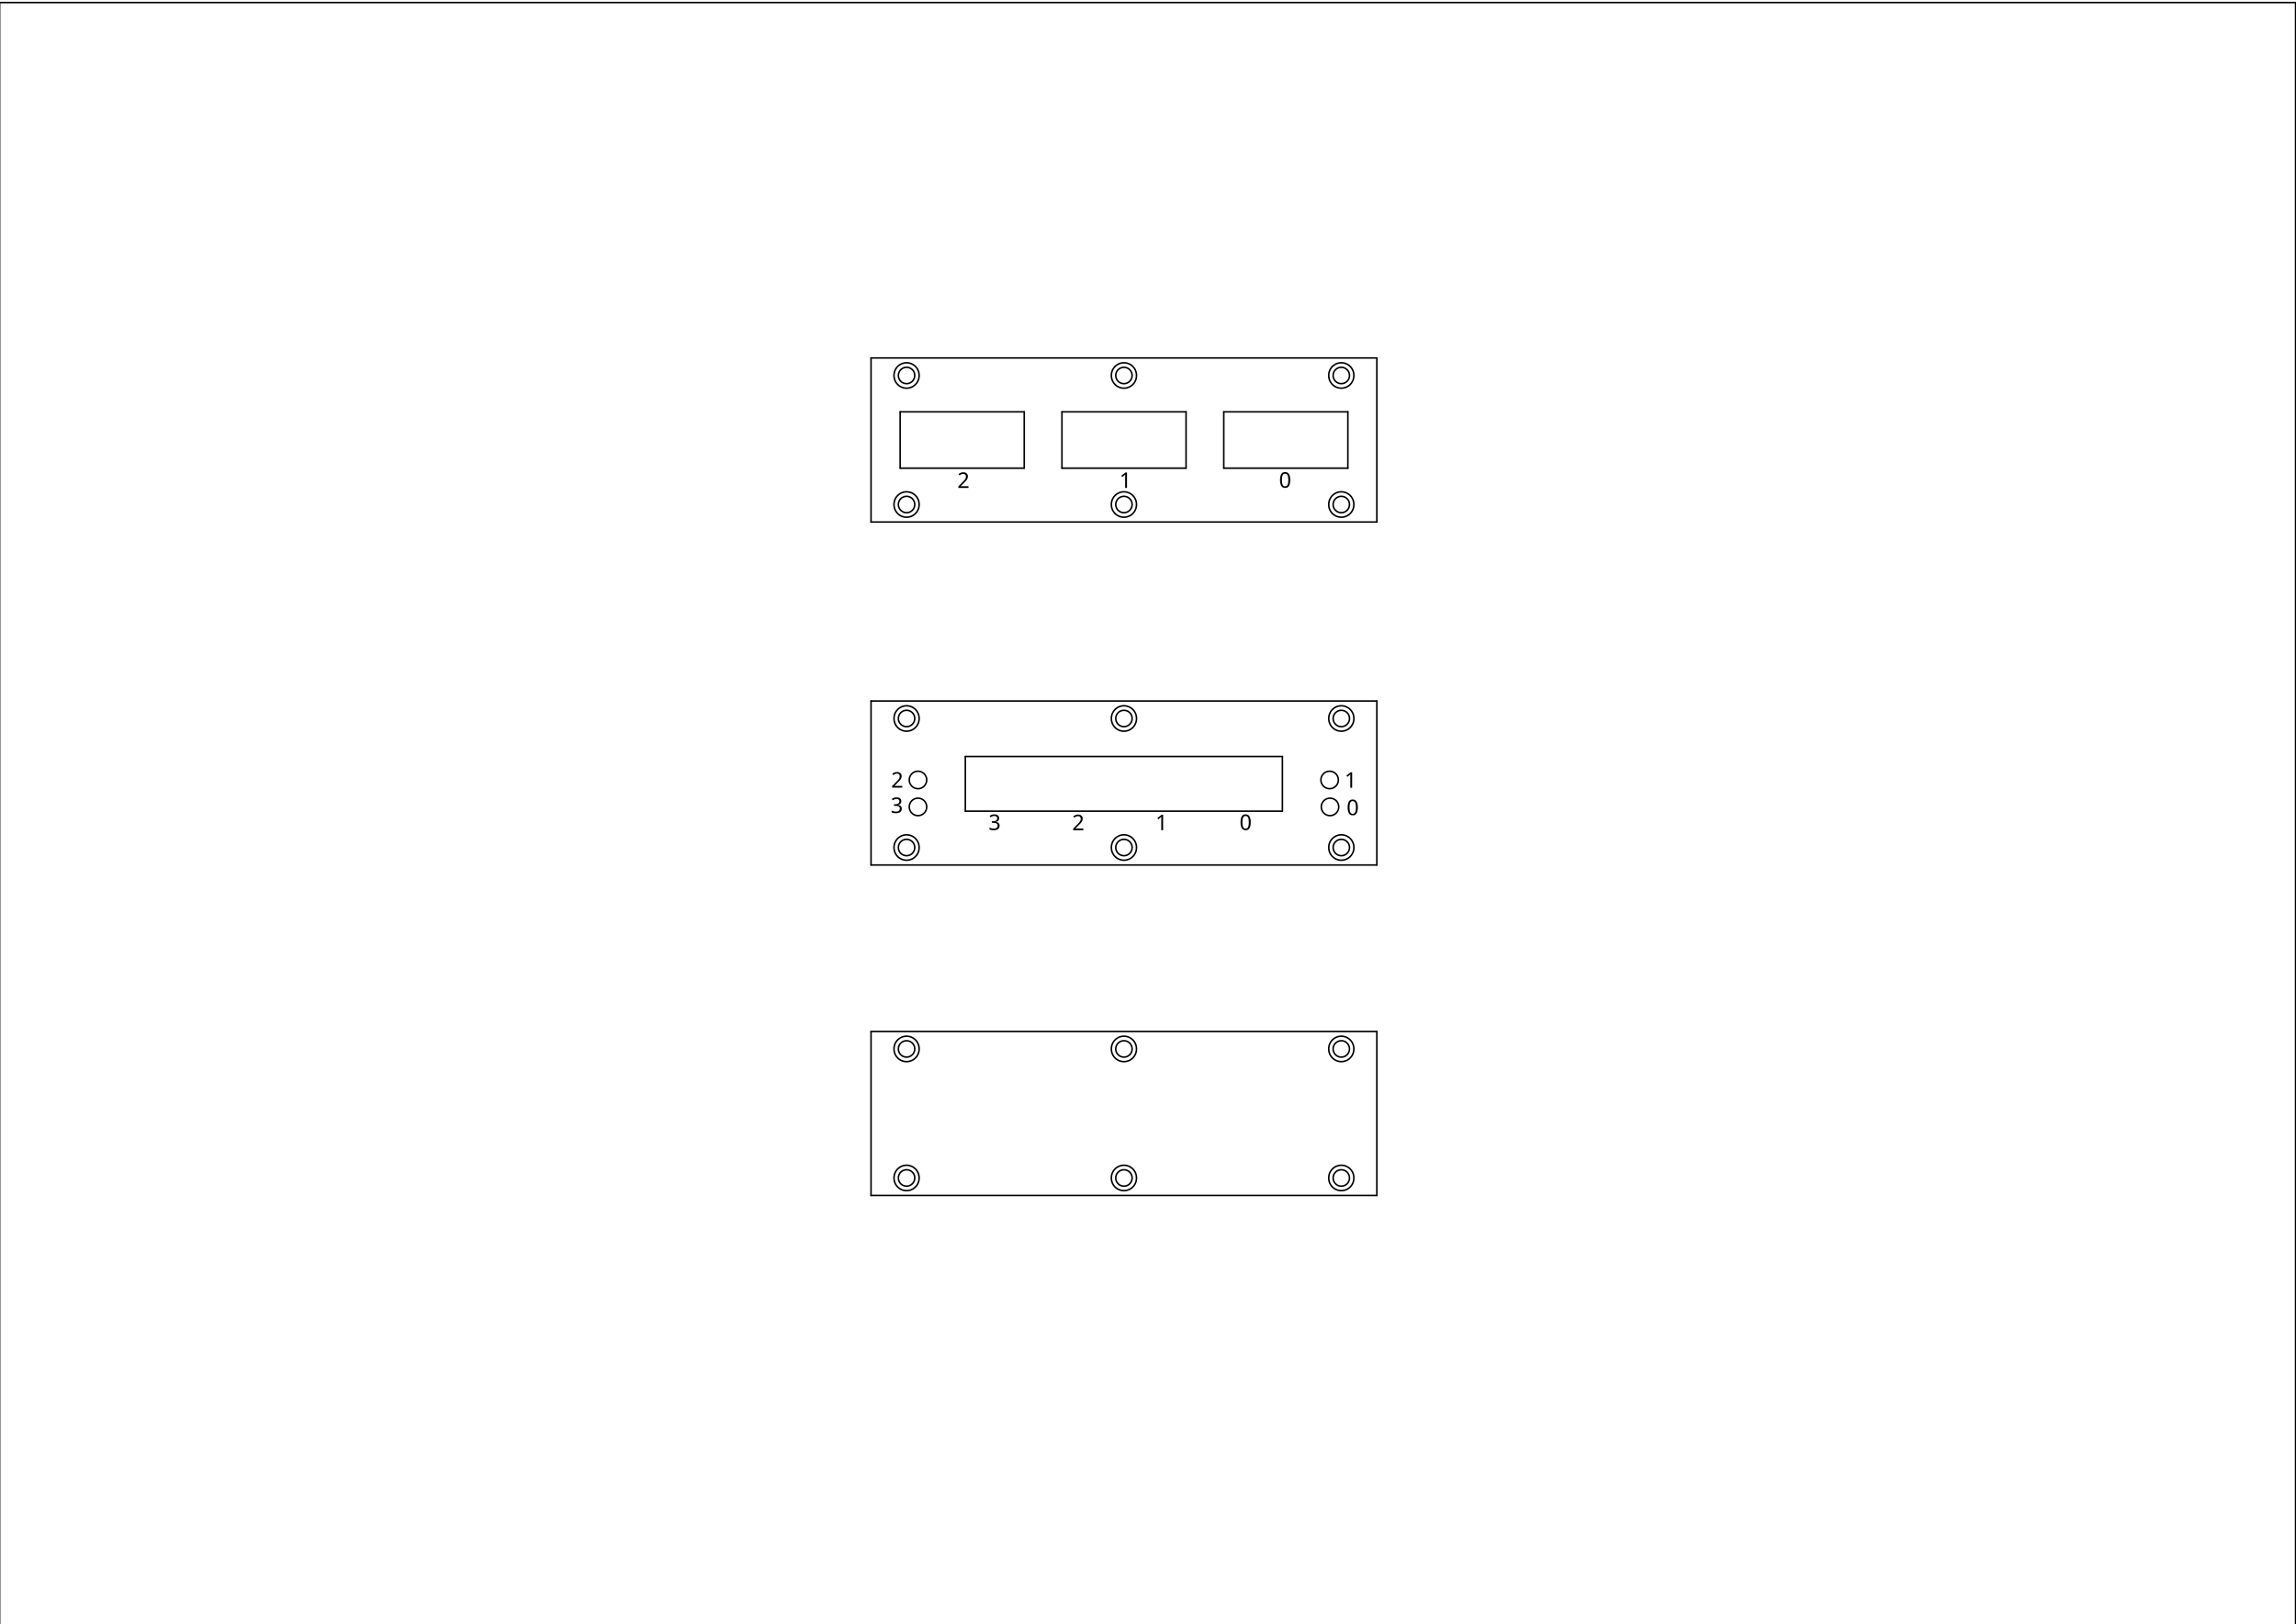
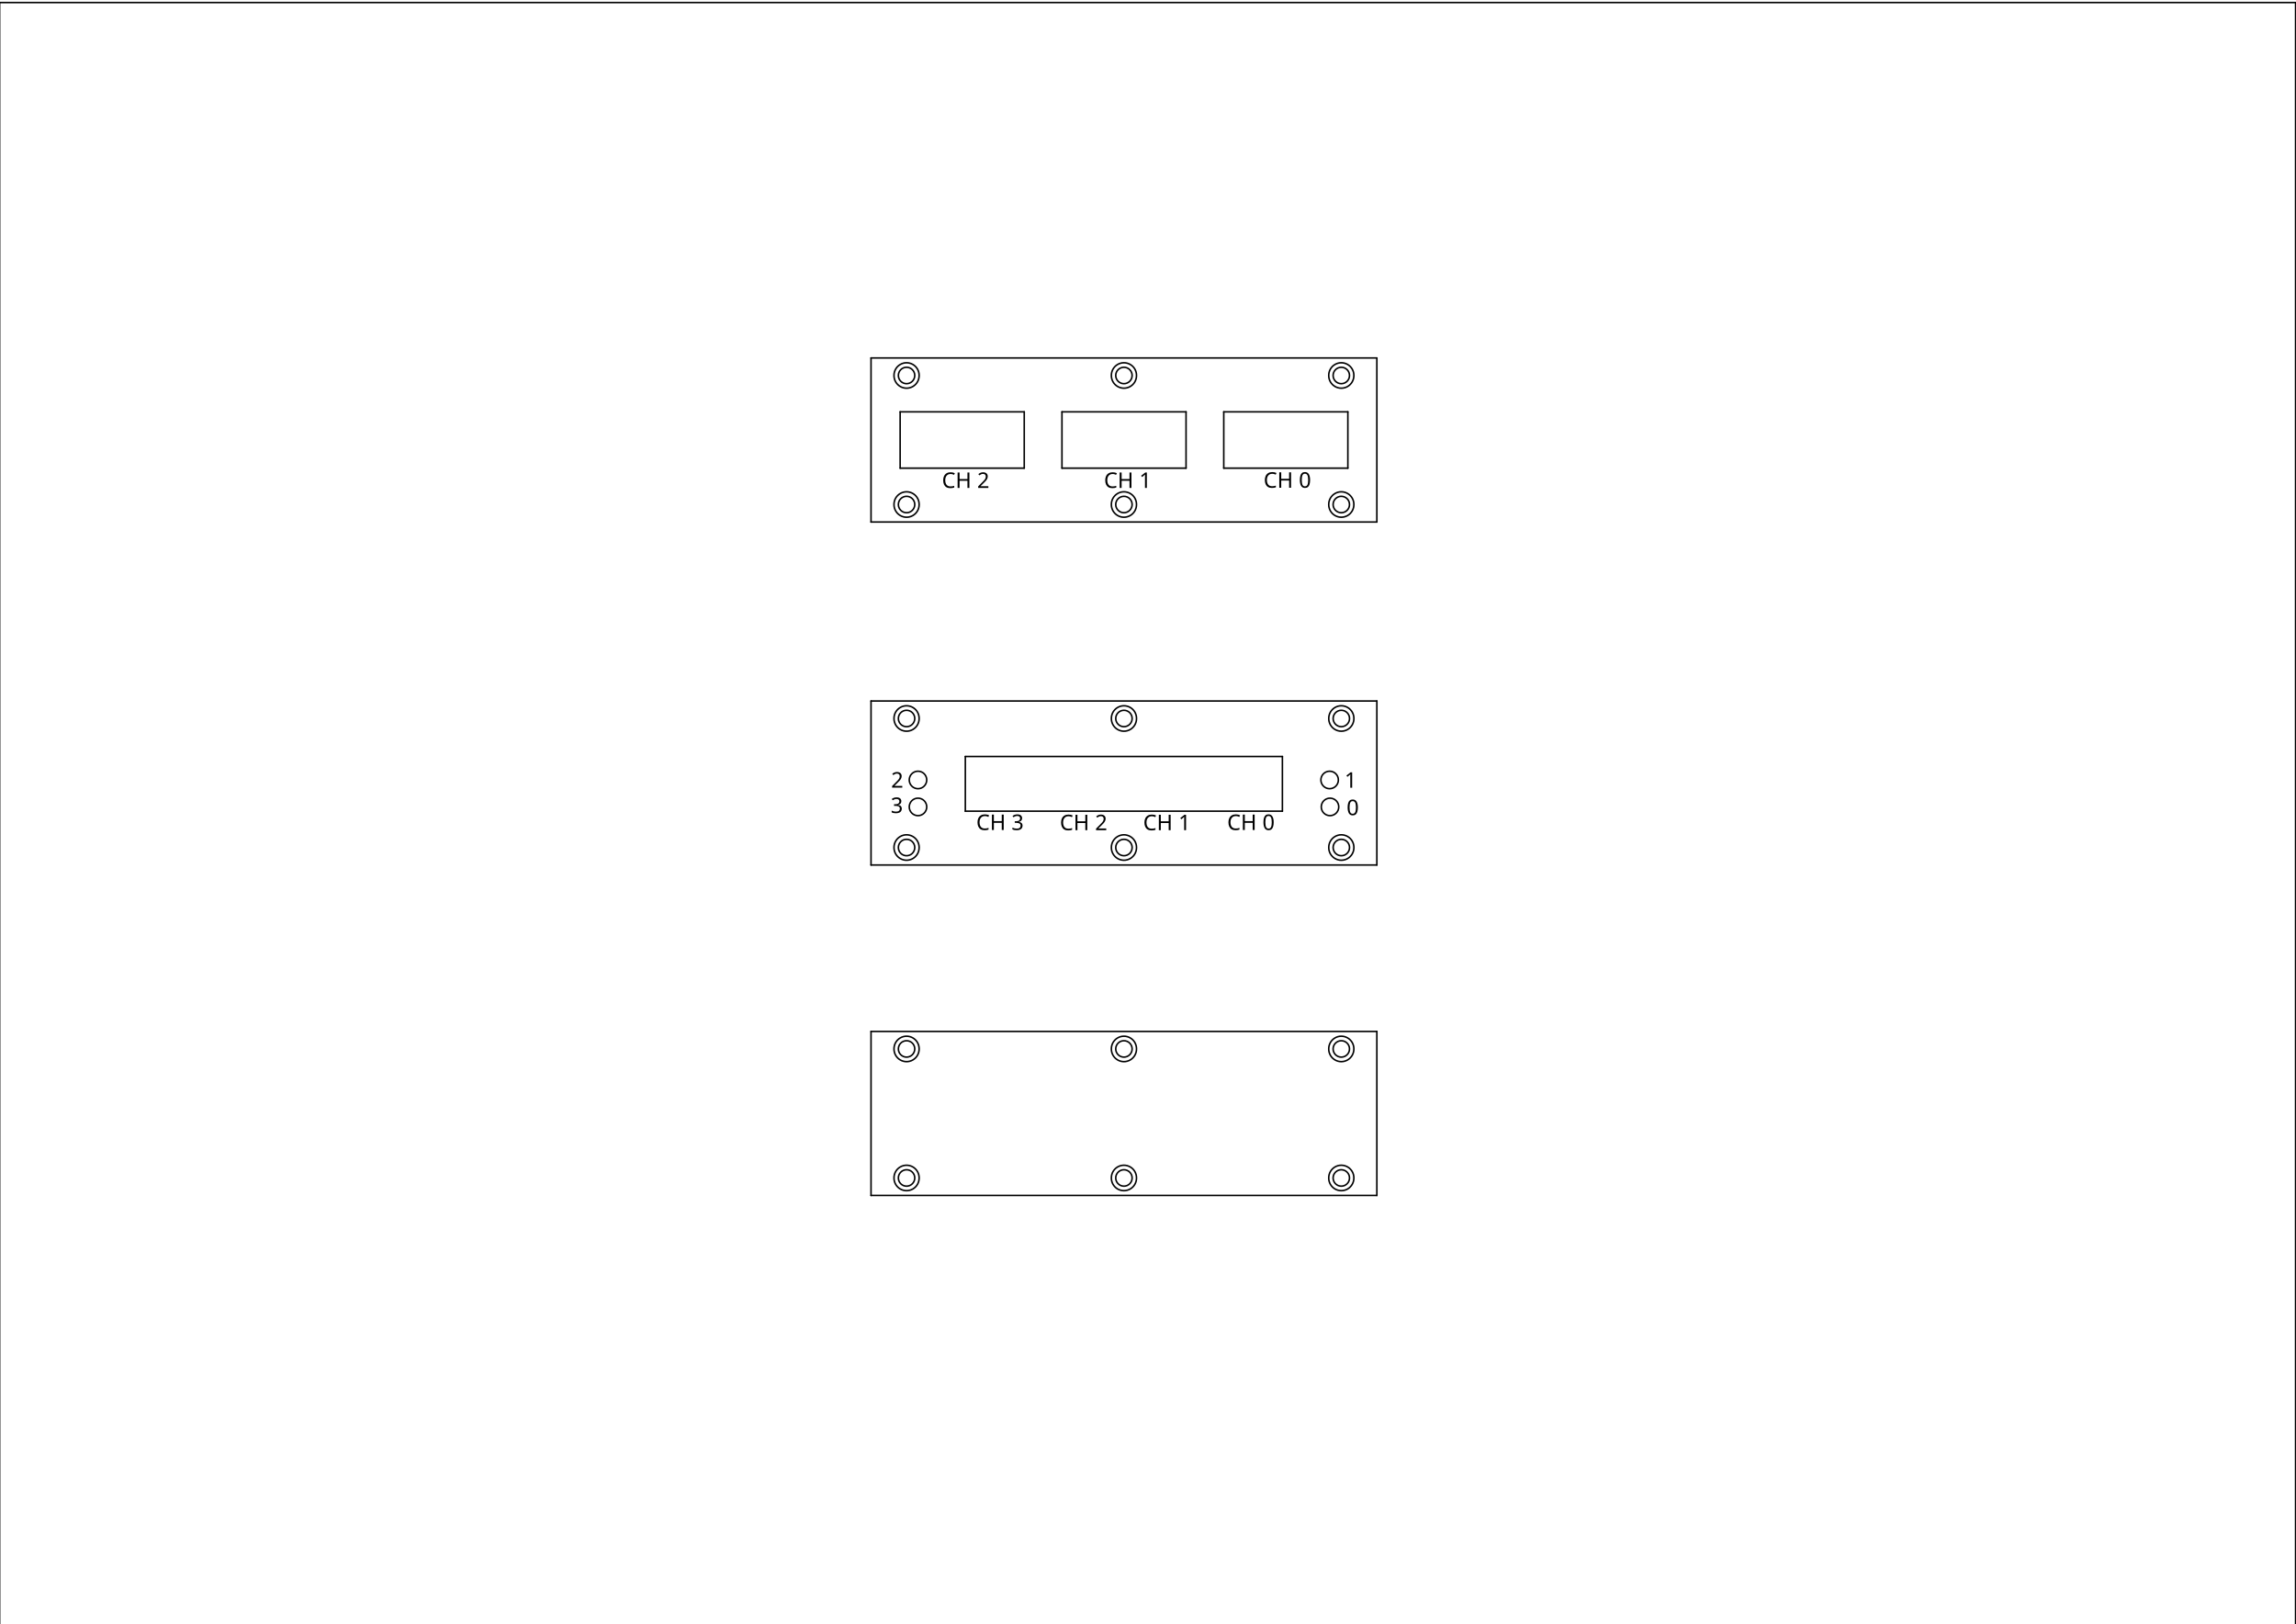
<svg xmlns="http://www.w3.org/2000/svg" width="1488.189" height="1052.362" id="svg3314" version="1.1">
  <defs id="defs3316">
    <symbol id="*Paper_Space" />
    <symbol id="*Model_Space" />
    <pattern id="Hatch" x="0" y="0" patternUnits="userSpaceOnUse" width="8" height="8">
      <path id="path3332" d="M8 4 l-4,4" stroke-width="0.25" stroke="#000000" linecap="square" />
      <path id="path3334" d="M6 2 l-4,4" stroke-width="0.25" stroke="#000000" linecap="square" />
      <path id="path3336" d="M4 0 l-4,4" stroke-width="0.25" stroke="#000000" linecap="square" />
    </pattern>
    <marker orient="auto" id="DistanceX" style="overflow:visible" refX="0" refY="0">
      <path id="path3329" d="M 3,-3 -3,3 M 0,-5 0,5" style="stroke:#000000;stroke-width:0.5" />
    </marker>
  </defs>
-   <g id="layer1" transform="translate(0,0.01106215)">
-     <g id="g3528" transform="translate(-0.2525924,1.628355)">
+   <g id="layer2">
+     <g id="g3528" transform="translate(-0.2525924,1.639417)">
      <g id="g3340">
        <path id="path3342" d="M 0,1052.362 0,0" style="fill:none;stroke:#000000;stroke-linecap:round" />
        <path id="path3344" d="m 0,1052.362 1488.189,0" style="fill:none;stroke:#000000;stroke-linecap:round" />
        <path id="path3346" d="M 0,0 1488.189,0" style="fill:none;stroke:#000000;stroke-linecap:round" />
        <path id="path3348" d="M 1488.189,1052.362 1488.189,0" style="fill:none;stroke:#000000;stroke-linecap:round" />
        <path id="path3350" d="m 564.827,230.353 0,106.299" style="fill:none;stroke:#000000;stroke-linecap:round" />
        <path id="path3352" d="m 583.695,301.751 0,-36.496" style="fill:none;stroke:#000000;stroke-linecap:round" />
        <path id="path3354" d="m 664.128,265.255 0,36.496" style="fill:none;stroke:#000000;stroke-linecap:round" />
        <path id="path3356" d="m 564.827,336.652 327.862,0" style="fill:none;stroke:#000000;stroke-linecap:round" />
        <path id="path3358" d="m 688.577,301.751 0,-36.496" style="fill:none;stroke:#000000;stroke-linecap:round" />
        <path id="path3360" d="m 873.892,301.751 -80.433,0" style="fill:none;stroke:#000000;stroke-linecap:round" />
        <path id="path3362" d="m 769.01,301.751 -80.433,0" style="fill:none;stroke:#000000;stroke-linecap:round" />
        <path id="path3364" d="m 664.128,301.751 -80.433,0" style="fill:none;stroke:#000000;stroke-linecap:round" />
        <path id="path3366" d="m 583.695,265.255 80.433,0" style="fill:none;stroke:#000000;stroke-linecap:round" />
        <path id="path3368" d="m 688.577,265.255 80.433,0" style="fill:none;stroke:#000000;stroke-linecap:round" />
        <path id="path3370" d="m 793.459,265.255 80.433,0" style="fill:none;stroke:#000000;stroke-linecap:round" />
        <path id="path3372" d="m 769.01,265.255 0,36.496" style="fill:none;stroke:#000000;stroke-linecap:round" />
        <path id="path3374" d="m 892.689,230.353 -327.862,0" style="fill:none;stroke:#000000;stroke-linecap:round" />
        <path id="path3376" d="m 793.459,301.751 0,-36.496" style="fill:none;stroke:#000000;stroke-linecap:round" />
        <path id="path3378" d="m 873.892,265.255 0,36.496" style="fill:none;stroke:#000000;stroke-linecap:round" />
        <path id="path3380" d="m 892.689,336.652 0,-106.299" style="fill:none;stroke:#000000;stroke-linecap:round" />
        <path id="path3382" d="m 564.827,452.642 0,106.299" style="fill:none;stroke:#000000;stroke-linecap:round" />
        <path id="path3384" d="m 625.949,524.057 0,-35.433" style="fill:none;stroke:#000000;stroke-linecap:round" />
        <path id="path3386" d="m 564.827,558.941 327.862,0" style="fill:none;stroke:#000000;stroke-linecap:round" />
        <path id="path3388" d="m 831.461,524.057 -205.512,0" style="fill:none;stroke:#000000;stroke-linecap:round" />
        <path id="path3390" d="m 625.949,488.624 205.512,0" style="fill:none;stroke:#000000;stroke-linecap:round" />
        <path id="path3392" d="m 892.689,452.642 -327.862,0" style="fill:none;stroke:#000000;stroke-linecap:round" />
        <path id="path3394" d="m 831.461,488.624 0,35.433" style="fill:none;stroke:#000000;stroke-linecap:round" />
        <path id="path3396" d="m 892.689,558.941 0,-106.299" style="fill:none;stroke:#000000;stroke-linecap:round" />
        <path id="path3398" d="m 564.827,666.785 0,106.299" style="fill:none;stroke:#000000;stroke-linecap:round" />
        <path id="path3400" d="m 564.827,773.085 327.862,0" style="fill:none;stroke:#000000;stroke-linecap:round" />
        <path id="path3402" d="m 892.689,666.785 -327.862,0" style="fill:none;stroke:#000000;stroke-linecap:round" />
        <path id="path3404" d="m 892.689,773.085 0,-106.299" style="fill:none;stroke:#000000;stroke-linecap:round" />
        <path id="path3406" d="m 596.008,325.314 a 8.15,8.15 0 1 0 -16.299,0 8.15,8.15 0 1 0 16.299,0 z" style="fill:none;stroke:#000000;stroke-linecap:round" />
        <path id="path3408" d="m 596.008,241.692 a 8.15,8.15 0 1 0 -16.299,0 8.15,8.15 0 1 0 16.299,0 z" style="fill:none;stroke:#000000;stroke-linecap:round" />
        <path id="path3410" d="m 877.79,325.314 a 8.15,8.15 0 1 0 -16.299,0 8.15,8.15 0 1 0 16.299,0 z" style="fill:none;stroke:#000000;stroke-linecap:round" />
        <path id="path3412" d="m 877.79,241.692 a 8.15,8.15 0 1 0 -16.299,0 8.15,8.15 0 1 0 16.299,0 z" style="fill:none;stroke:#000000;stroke-linecap:round" />
        <path id="path3414" d="m 736.899,325.314 a 8.15,8.15 0 1 0 -16.299,0 8.15,8.15 0 1 0 16.299,0 z" style="fill:none;stroke:#000000;stroke-linecap:round" />
        <path id="path3416" d="m 736.899,241.692 a 8.15,8.15 0 1 0 -16.299,0 8.15,8.15 0 1 0 16.299,0 z" style="fill:none;stroke:#000000;stroke-linecap:round" />
        <path id="path3418" d="m 874.955,241.692 a 5.315,5.315 0 1 0 -10.63,0 5.315,5.315 0 1 0 10.63,0 z" style="fill:none;stroke:#000000;stroke-linecap:round" />
        <path id="path3420" d="m 874.955,325.314 a 5.315,5.315 0 1 0 -10.63,0 5.315,5.315 0 1 0 10.63,0 z" style="fill:none;stroke:#000000;stroke-linecap:round" />
        <path id="path3422" d="m 734.064,325.314 a 5.315,5.315 0 1 0 -10.63,0 5.315,5.315 0 1 0 10.63,0 z" style="fill:none;stroke:#000000;stroke-linecap:round" />
        <path id="path3424" d="m 734.064,241.692 a 5.315,5.315 0 1 0 -10.63,0 5.315,5.315 0 1 0 10.63,0 z" style="fill:none;stroke:#000000;stroke-linecap:round" />
        <path id="path3426" d="m 593.173,241.692 a 5.315,5.315 0 1 0 -10.63,0 5.315,5.315 0 1 0 10.63,0 z" style="fill:none;stroke:#000000;stroke-linecap:round" />
        <path id="path3428" d="m 593.173,325.314 a 5.315,5.315 0 1 0 -10.63,0 5.315,5.315 0 1 0 10.63,0 z" style="fill:none;stroke:#000000;stroke-linecap:round" />
        <path id="path3430" d="m 596.008,547.603 a 8.15,8.15 0 1 0 -16.299,0 8.15,8.15 0 1 0 16.299,0 z" style="fill:none;stroke:#000000;stroke-linecap:round" />
        <path id="path3432" d="m 596.008,463.981 a 8.15,8.15 0 1 0 -16.299,0 8.15,8.15 0 1 0 16.299,0 z" style="fill:none;stroke:#000000;stroke-linecap:round" />
        <path id="path3434" d="m 877.807,547.603 a 8.15,8.15 0 1 0 -16.299,0 8.15,8.15 0 1 0 16.299,0 z" style="fill:none;stroke:#000000;stroke-linecap:round" />
        <path id="path3436" d="m 877.807,463.981 a 8.15,8.15 0 1 0 -16.299,0 8.15,8.15 0 1 0 16.299,0 z" style="fill:none;stroke:#000000;stroke-linecap:round" />
        <path id="path3438" d="m 736.907,547.603 a 8.15,8.15 0 1 0 -16.299,0 8.15,8.15 0 1 0 16.299,0 z" style="fill:none;stroke:#000000;stroke-linecap:round" />
        <path id="path3440" d="m 736.907,463.981 a 8.15,8.15 0 1 0 -16.299,0 8.15,8.15 0 1 0 16.299,0 z" style="fill:none;stroke:#000000;stroke-linecap:round" />
        <path id="path3442" d="m 867.744,503.814 a 5.669,5.669 0 1 0 -11.339,0 5.669,5.669 0 1 0 11.339,0 z" style="fill:none;stroke:#000000;stroke-linecap:round" />
        <path id="path3444" d="m 867.99,521.282 a 5.669,5.669 0 1 0 -11.339,0 5.669,5.669 0 1 0 11.339,0 z" style="fill:none;stroke:#000000;stroke-linecap:round" />
        <path id="path3446" d="m 600.933,503.814 a 5.669,5.669 0 1 0 -11.339,0 5.669,5.669 0 1 0 11.339,0 z" style="fill:none;stroke:#000000;stroke-linecap:round" />
        <path id="path3448" d="m 600.933,521.282 a 5.669,5.669 0 1 0 -11.339,0 5.669,5.669 0 1 0 11.339,0 z" style="fill:none;stroke:#000000;stroke-linecap:round" />
        <path id="path3450" d="m 874.972,463.981 a 5.315,5.315 0 1 0 -10.63,0 5.315,5.315 0 1 0 10.63,0 z" style="fill:none;stroke:#000000;stroke-linecap:round" />
        <path id="path3452" d="m 874.972,547.603 a 5.315,5.315 0 1 0 -10.63,0 5.315,5.315 0 1 0 10.63,0 z" style="fill:none;stroke:#000000;stroke-linecap:round" />
        <path id="path3454" d="m 734.073,547.603 a 5.315,5.315 0 1 0 -10.63,0 5.315,5.315 0 1 0 10.63,0 z" style="fill:none;stroke:#000000;stroke-linecap:round" />
        <path id="path3456" d="m 734.073,463.981 a 5.315,5.315 0 1 0 -10.63,0 5.315,5.315 0 1 0 10.63,0 z" style="fill:none;stroke:#000000;stroke-linecap:round" />
        <path id="path3458" d="m 593.173,463.981 a 5.315,5.315 0 1 0 -10.63,0 5.315,5.315 0 1 0 10.63,0 z" style="fill:none;stroke:#000000;stroke-linecap:round" />
        <path id="path3460" d="m 593.173,547.603 a 5.315,5.315 0 1 0 -10.63,0 5.315,5.315 0 1 0 10.63,0 z" style="fill:none;stroke:#000000;stroke-linecap:round" />
        <path id="path3462" d="m 877.79,761.746 a 8.15,8.15 0 1 0 -16.299,0 8.15,8.15 0 1 0 16.299,0 z" style="fill:none;stroke:#000000;stroke-linecap:round" />
        <path id="path3464" d="m 877.79,678.124 a 8.15,8.15 0 1 0 -16.299,0 8.15,8.15 0 1 0 16.299,0 z" style="fill:none;stroke:#000000;stroke-linecap:round" />
        <path id="path3466" d="m 736.899,761.746 a 8.15,8.15 0 1 0 -16.299,0 8.15,8.15 0 1 0 16.299,0 z" style="fill:none;stroke:#000000;stroke-linecap:round" />
        <path id="path3468" d="m 736.899,678.124 a 8.15,8.15 0 1 0 -16.299,0 8.15,8.15 0 1 0 16.299,0 z" style="fill:none;stroke:#000000;stroke-linecap:round" />
        <path id="path3470" d="m 596.008,678.124 a 8.15,8.15 0 1 0 -16.299,0 8.15,8.15 0 1 0 16.299,0 z" style="fill:none;stroke:#000000;stroke-linecap:round" />
        <path id="path3472" d="m 596.008,761.746 a 8.15,8.15 0 1 0 -16.299,0 8.15,8.15 0 1 0 16.299,0 z" style="fill:none;stroke:#000000;stroke-linecap:round" />
        <path id="path3474" d="m 874.955,678.124 a 5.315,5.315 0 1 0 -10.63,0 5.315,5.315 0 1 0 10.63,0 z" style="fill:none;stroke:#000000;stroke-linecap:round" />
        <path id="path3476" d="m 874.955,761.746 a 5.315,5.315 0 1 0 -10.63,0 5.315,5.315 0 1 0 10.63,0 z" style="fill:none;stroke:#000000;stroke-linecap:round" />
        <path id="path3478" d="m 734.064,761.746 a 5.315,5.315 0 1 0 -10.63,0 5.315,5.315 0 1 0 10.63,0 z" style="fill:none;stroke:#000000;stroke-linecap:round" />
        <path id="path3480" d="m 734.064,678.124 a 5.315,5.315 0 1 0 -10.63,0 5.315,5.315 0 1 0 10.63,0 z" style="fill:none;stroke:#000000;stroke-linecap:round" />
        <path id="path3482" d="m 593.173,678.124 a 5.315,5.315 0 1 0 -10.63,0 5.315,5.315 0 1 0 10.63,0 z" style="fill:none;stroke:#000000;stroke-linecap:round" />
        <path id="path3484" d="m 593.173,761.746 a 5.315,5.315 0 1 0 -10.63,0 5.315,5.315 0 1 0 10.63,0 z" style="fill:none;stroke:#000000;stroke-linecap:round" />
      </g>
      <g id="g3486" />
      <g id="g3488" />
      <g id="g3490" />
      <g id="g3492" />
      <g id="g3494" />
      <g id="g3496" />
      <g id="g3498" />
      <g id="g3500" />
      <g id="g3502" />
      <g id="g3504" />
      <g id="g3506" />
      <g id="g3508" />
      <g id="g3510" />
      <g id="g3512" />
      <g id="g3514" />
    </g>
-     <text xml:space="preserve" style="font-size:14px;font-style:normal;font-variant:normal;font-weight:normal;font-stretch:normal;line-height:125%;letter-spacing:0px;word-spacing:0px;fill:#000000;fill-opacity:1;stroke:none;font-family:Calibri;-inkscape-font-specification:Calibri" x="620.488" y="316.197" id="text3626">
-       <tspan id="tspan3628" x="620.488" y="316.197">2</tspan>
+   </g>
+   <g id="layer1" transform="translate(0,0.01106215)">
+     <text xml:space="preserve" style="font-size:14px;font-style:normal;font-variant:normal;font-weight:normal;font-stretch:normal;text-align:start;line-height:125%;letter-spacing:0px;word-spacing:0px;writing-mode:lr-tb;text-anchor:start;fill:#000000;fill-opacity:1;stroke:none;font-family:Calibri;-inkscape-font-specification:Calibri" x="610.488" y="316.197" id="text3626">
+       <tspan id="tspan3772" x="610.488" y="316.197">CH 2</tspan>
    </text>
-     <text xml:space="preserve" style="font-size:14px;font-style:normal;font-variant:normal;font-weight:normal;font-stretch:normal;line-height:125%;letter-spacing:0px;word-spacing:0px;fill:#000000;fill-opacity:1;stroke:none;font-family:Calibri;-inkscape-font-specification:Calibri" x="725.52" y="316.197" id="text3630">
-       <tspan id="tspan3632" x="725.52" y="316.197">1</tspan>
+     <text xml:space="preserve" style="font-size:14px;font-style:normal;font-variant:normal;font-weight:normal;font-stretch:normal;text-align:start;line-height:125%;letter-spacing:0px;word-spacing:0px;writing-mode:lr-tb;text-anchor:start;fill:#000000;fill-opacity:1;stroke:none;font-family:Calibri;-inkscape-font-specification:Calibri" x="715.52" y="316.197" id="text3630">
+       <tspan id="tspan3774" x="715.52" y="316.197">CH 1</tspan>
    </text>
-     <text xml:space="preserve" style="font-size:14px;font-style:normal;font-variant:normal;font-weight:normal;font-stretch:normal;line-height:125%;letter-spacing:0px;word-spacing:0px;fill:#000000;fill-opacity:1;stroke:none;font-family:Calibri;-inkscape-font-specification:Calibri" x="828.978" y="316.067" id="text3634">
-       <tspan id="tspan3636" x="828.978" y="316.067">0</tspan>
+     <text xml:space="preserve" style="font-size:14px;font-style:normal;font-variant:normal;font-weight:normal;font-stretch:normal;text-align:start;line-height:125%;letter-spacing:0px;word-spacing:0px;writing-mode:lr-tb;text-anchor:start;fill:#000000;fill-opacity:1;stroke:none;font-family:Calibri;-inkscape-font-specification:Calibri" x="818.978" y="316.067" id="text3634">
+       <tspan id="tspan3776" x="818.978" y="316.067">CH 0</tspan>
    </text>
-     <text xml:space="preserve" style="font-size:14px;font-style:normal;font-variant:normal;font-weight:normal;font-stretch:normal;line-height:125%;letter-spacing:0px;word-spacing:0px;fill:#000000;fill-opacity:1;stroke:none;font-family:Calibri;-inkscape-font-specification:Calibri" x="640.723" y="537.885" id="text3638">
-       <tspan id="tspan3640" x="640.723" y="537.885">3</tspan>
+     <text xml:space="preserve" style="font-size:14px;font-style:normal;font-variant:normal;font-weight:normal;font-stretch:normal;line-height:125%;letter-spacing:0px;word-spacing:0px;fill:#000000;fill-opacity:1;stroke:none;font-family:Calibri;-inkscape-font-specification:Calibri" x="632.723" y="537.885" id="text3638">
+       <tspan id="tspan3640" x="632.723" y="537.885">CH 3</tspan>
    </text>
-     <text xml:space="preserve" style="font-size:14px;font-style:normal;font-variant:normal;font-weight:normal;font-stretch:normal;line-height:125%;letter-spacing:0px;word-spacing:0px;fill:#000000;fill-opacity:1;stroke:none;font-family:Calibri;-inkscape-font-specification:Calibri" x="694.892" y="538.014" id="text3642">
-       <tspan id="tspan3644" x="694.892" y="538.014">2</tspan>
+     <text xml:space="preserve" style="font-size:14px;font-style:normal;font-variant:normal;font-weight:normal;font-stretch:normal;line-height:125%;letter-spacing:0px;word-spacing:0px;fill:#000000;fill-opacity:1;stroke:none;font-family:Calibri;-inkscape-font-specification:Calibri" x="686.892" y="538.014" id="text3642">
+       <tspan id="tspan3644" x="686.892" y="538.014">CH 2</tspan>
    </text>
-     <text xml:space="preserve" style="font-size:14px;font-style:normal;font-variant:normal;font-weight:normal;font-stretch:normal;line-height:125%;letter-spacing:0px;word-spacing:0px;fill:#000000;fill-opacity:1;stroke:none;font-family:Calibri;-inkscape-font-specification:Calibri" x="748.918" y="538.014" id="text3646">
-       <tspan id="tspan3648" x="748.918" y="538.014">1</tspan>
+     <text xml:space="preserve" style="font-size:14px;font-style:normal;font-variant:normal;font-weight:normal;font-stretch:normal;line-height:125%;letter-spacing:0px;word-spacing:0px;fill:#000000;fill-opacity:1;stroke:none;font-family:Calibri;-inkscape-font-specification:Calibri" x="740.918" y="538.014" id="text3646">
+       <tspan id="tspan3648" x="740.918" y="538.014">CH 1 </tspan>
    </text>
-     <text xml:space="preserve" style="font-size:14px;font-style:normal;font-variant:normal;font-weight:normal;font-stretch:normal;line-height:125%;letter-spacing:0px;word-spacing:0px;fill:#000000;fill-opacity:1;stroke:none;font-family:Calibri;-inkscape-font-specification:Calibri" x="803.371" y="537.885" id="text3650">
-       <tspan id="tspan3652" x="803.371" y="537.885">0</tspan>
+     <text xml:space="preserve" style="font-size:14px;font-style:normal;font-variant:normal;font-weight:normal;font-stretch:normal;line-height:125%;letter-spacing:0px;word-spacing:0px;fill:#000000;fill-opacity:1;stroke:none;font-family:Calibri;-inkscape-font-specification:Calibri" x="795.371" y="537.885" id="text3650">
+       <tspan id="tspan3652" x="795.371" y="537.885">CH 0</tspan>
    </text>
    <text xml:space="preserve" style="font-size:14px;font-style:normal;font-variant:normal;font-weight:normal;font-stretch:normal;text-align:start;line-height:125%;letter-spacing:0px;word-spacing:0px;writing-mode:lr-tb;text-anchor:start;fill:#000000;fill-opacity:1;stroke:none;font-family:Sans;-inkscape-font-specification:Sans" x="872.797" y="528.268" id="text4950">
      <tspan id="tspan4952" x="872.797" y="528.268">0</tspan>
    </text>
    <text xml:space="preserve" style="font-size:14px;font-style:normal;font-variant:normal;font-weight:normal;font-stretch:normal;text-align:start;line-height:125%;letter-spacing:0px;word-spacing:0px;writing-mode:lr-tb;text-anchor:start;fill:#000000;fill-opacity:1;stroke:none;font-family:Sans;-inkscape-font-specification:Sans" x="871.448" y="510.497" id="text4954">
      <tspan id="tspan4956" x="871.448" y="510.497">1</tspan>
    </text>
    <text xml:space="preserve" style="font-size:14px;font-style:normal;font-variant:normal;font-weight:normal;font-stretch:normal;text-align:start;line-height:125%;letter-spacing:0px;word-spacing:0px;writing-mode:lr-tb;text-anchor:start;fill:#000000;fill-opacity:1;stroke:none;font-family:Sans;-inkscape-font-specification:Sans" x="577.556" y="510.426" id="text4958">
      <tspan id="tspan4960" x="577.556" y="510.426">2</tspan>
    </text>
    <text xml:space="preserve" style="font-size:14px;font-style:normal;font-variant:normal;font-weight:normal;font-stretch:normal;text-align:start;line-height:125%;letter-spacing:0px;word-spacing:0px;writing-mode:lr-tb;text-anchor:start;fill:#000000;fill-opacity:1;stroke:none;font-family:Sans;-inkscape-font-specification:Sans" x="577.321" y="526.873" id="text4962">
      <tspan id="tspan4964" x="577.321" y="526.873">3</tspan>
    </text>
+     <flowRoot xml:space="preserve" id="flowRoot3778" style="fill:black;stroke:none;stroke-opacity:1;stroke-width:1px;stroke-linejoin:miter;stroke-linecap:butt;fill-opacity:1;font-family:Sans;font-style:normal;font-weight:normal;font-size:14px;line-height:125%;letter-spacing:0px;word-spacing:0px;-inkscape-font-specification:Sans;font-stretch:normal;font-variant:normal;text-anchor:start;text-align:start;writing-mode:lr">
+       <flowRegion id="flowRegion3780">
+         <rect id="rect3782" width="195.604" height="114.664" x="638.747" y="503.998" />
+       </flowRegion>
+       <flowPara id="flowPara3784" />
+     </flowRoot>
  </g>
</svg>
